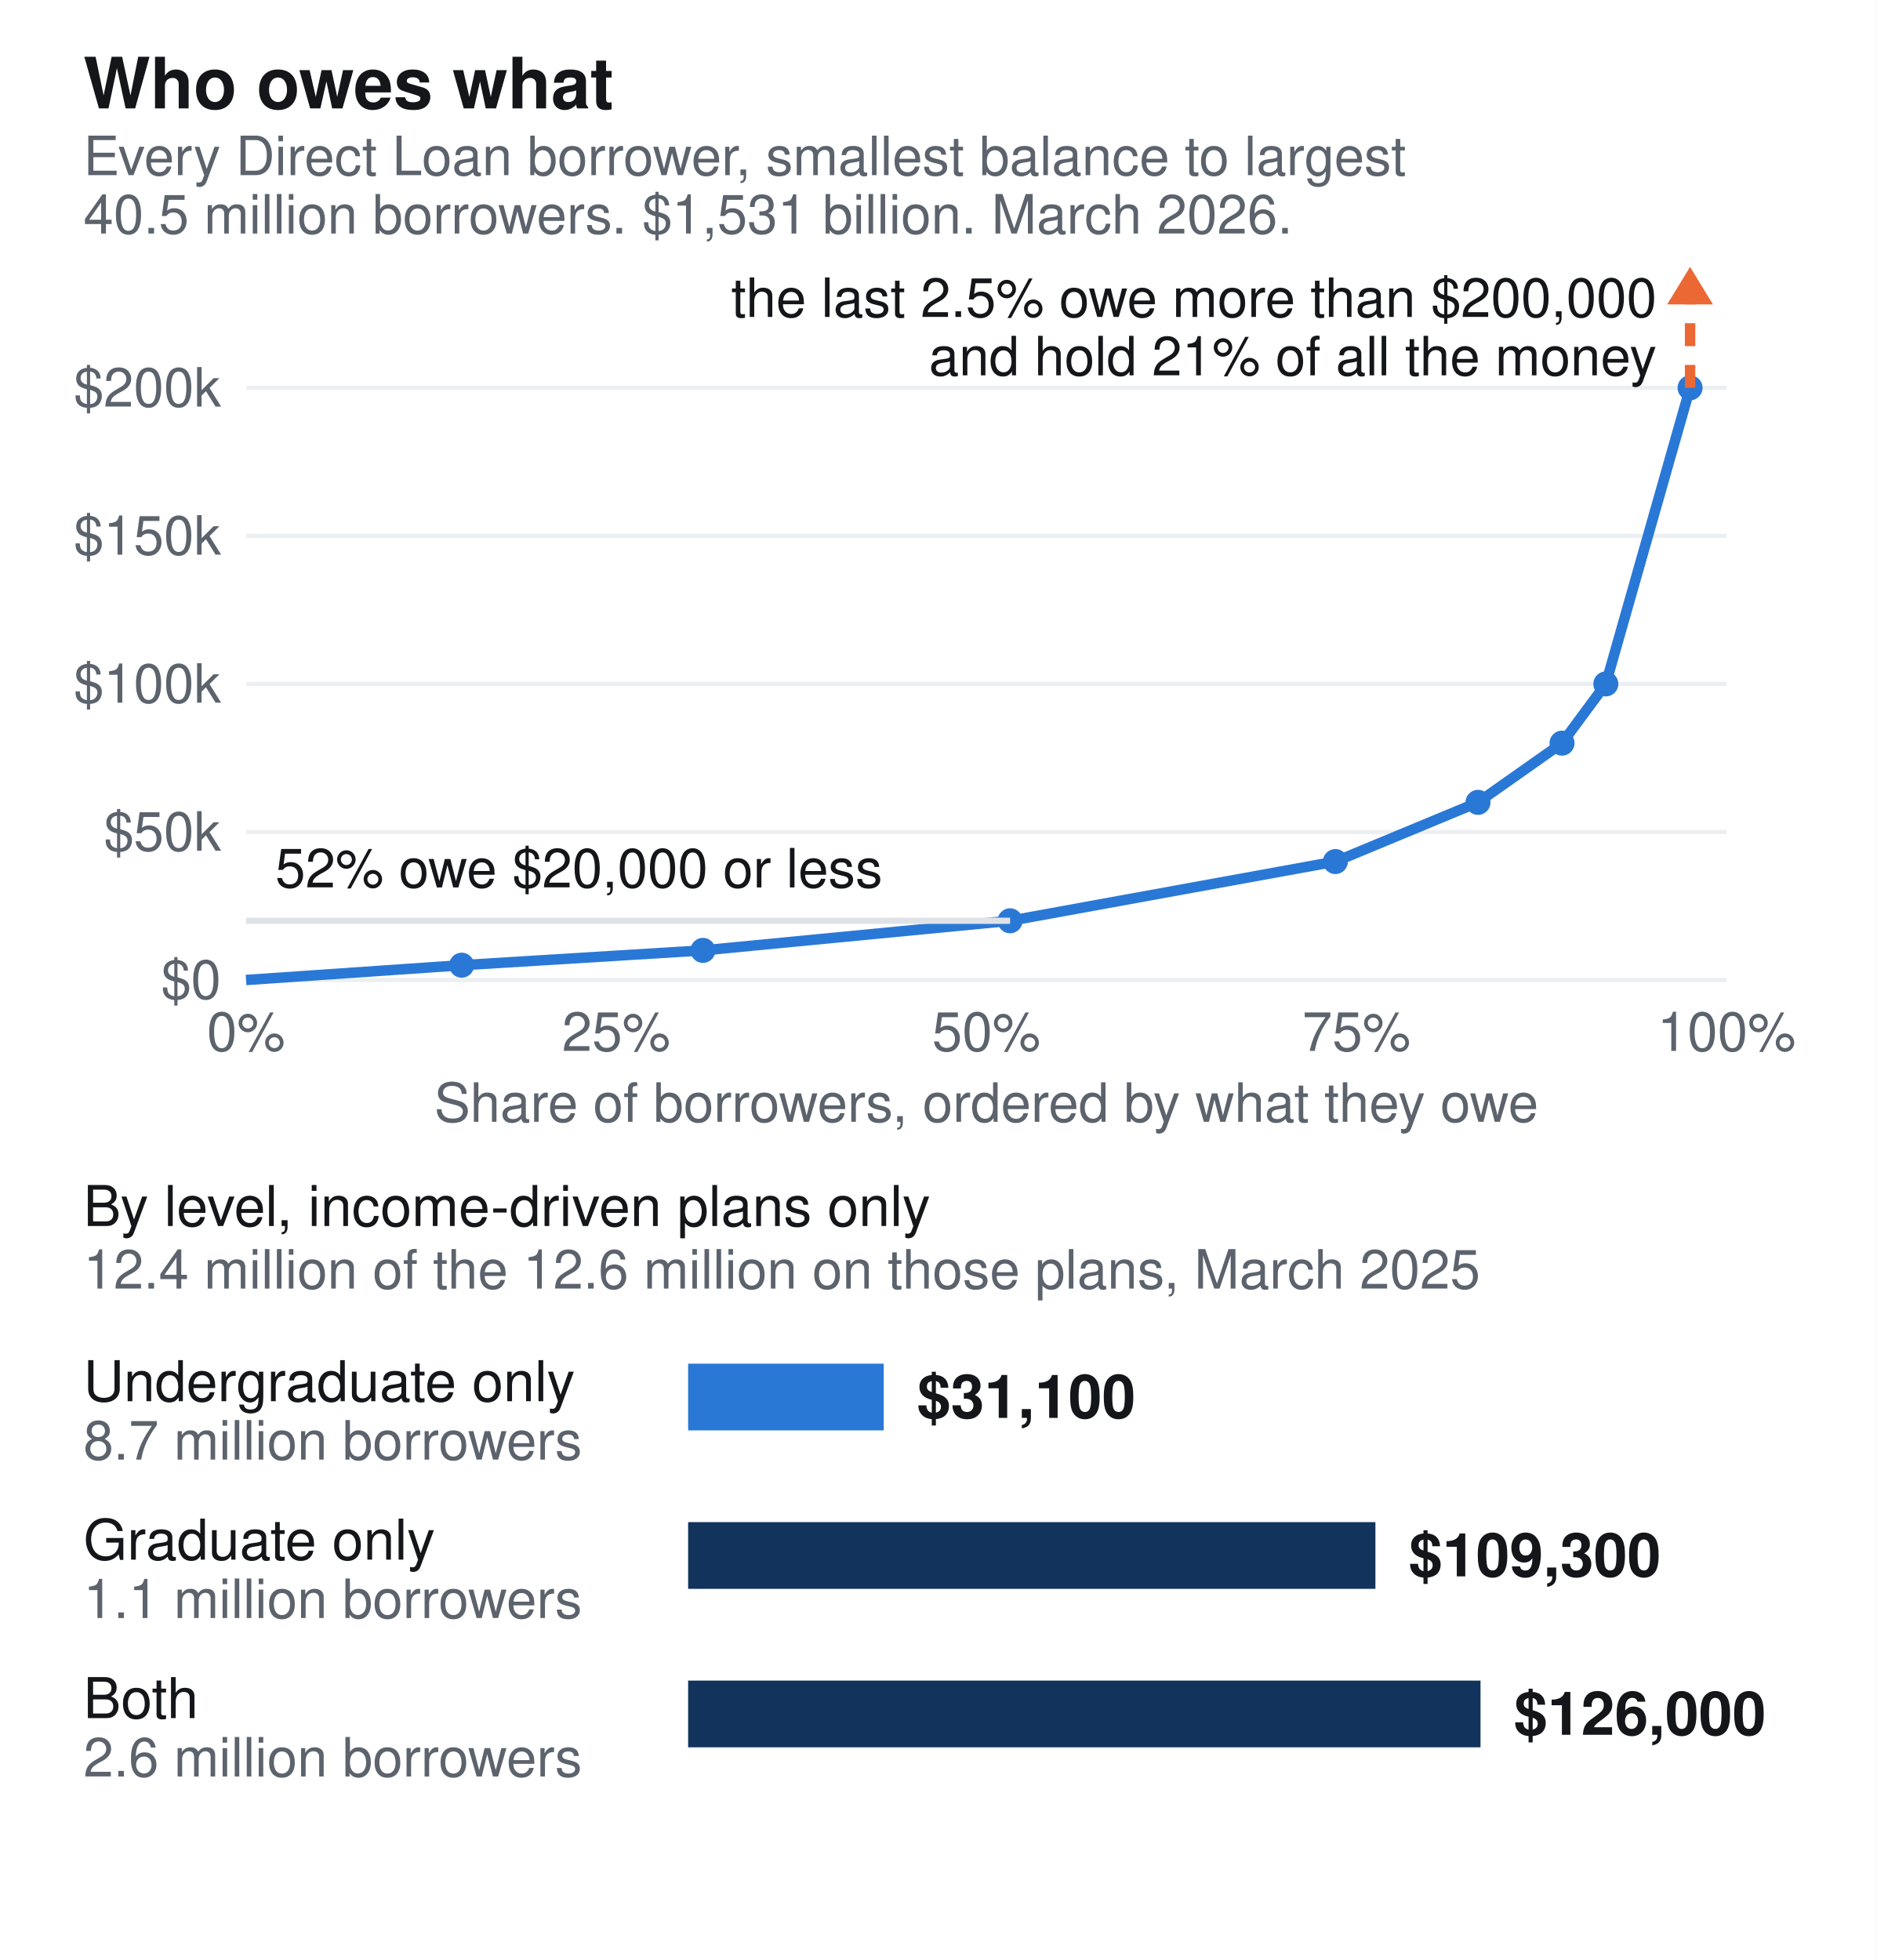
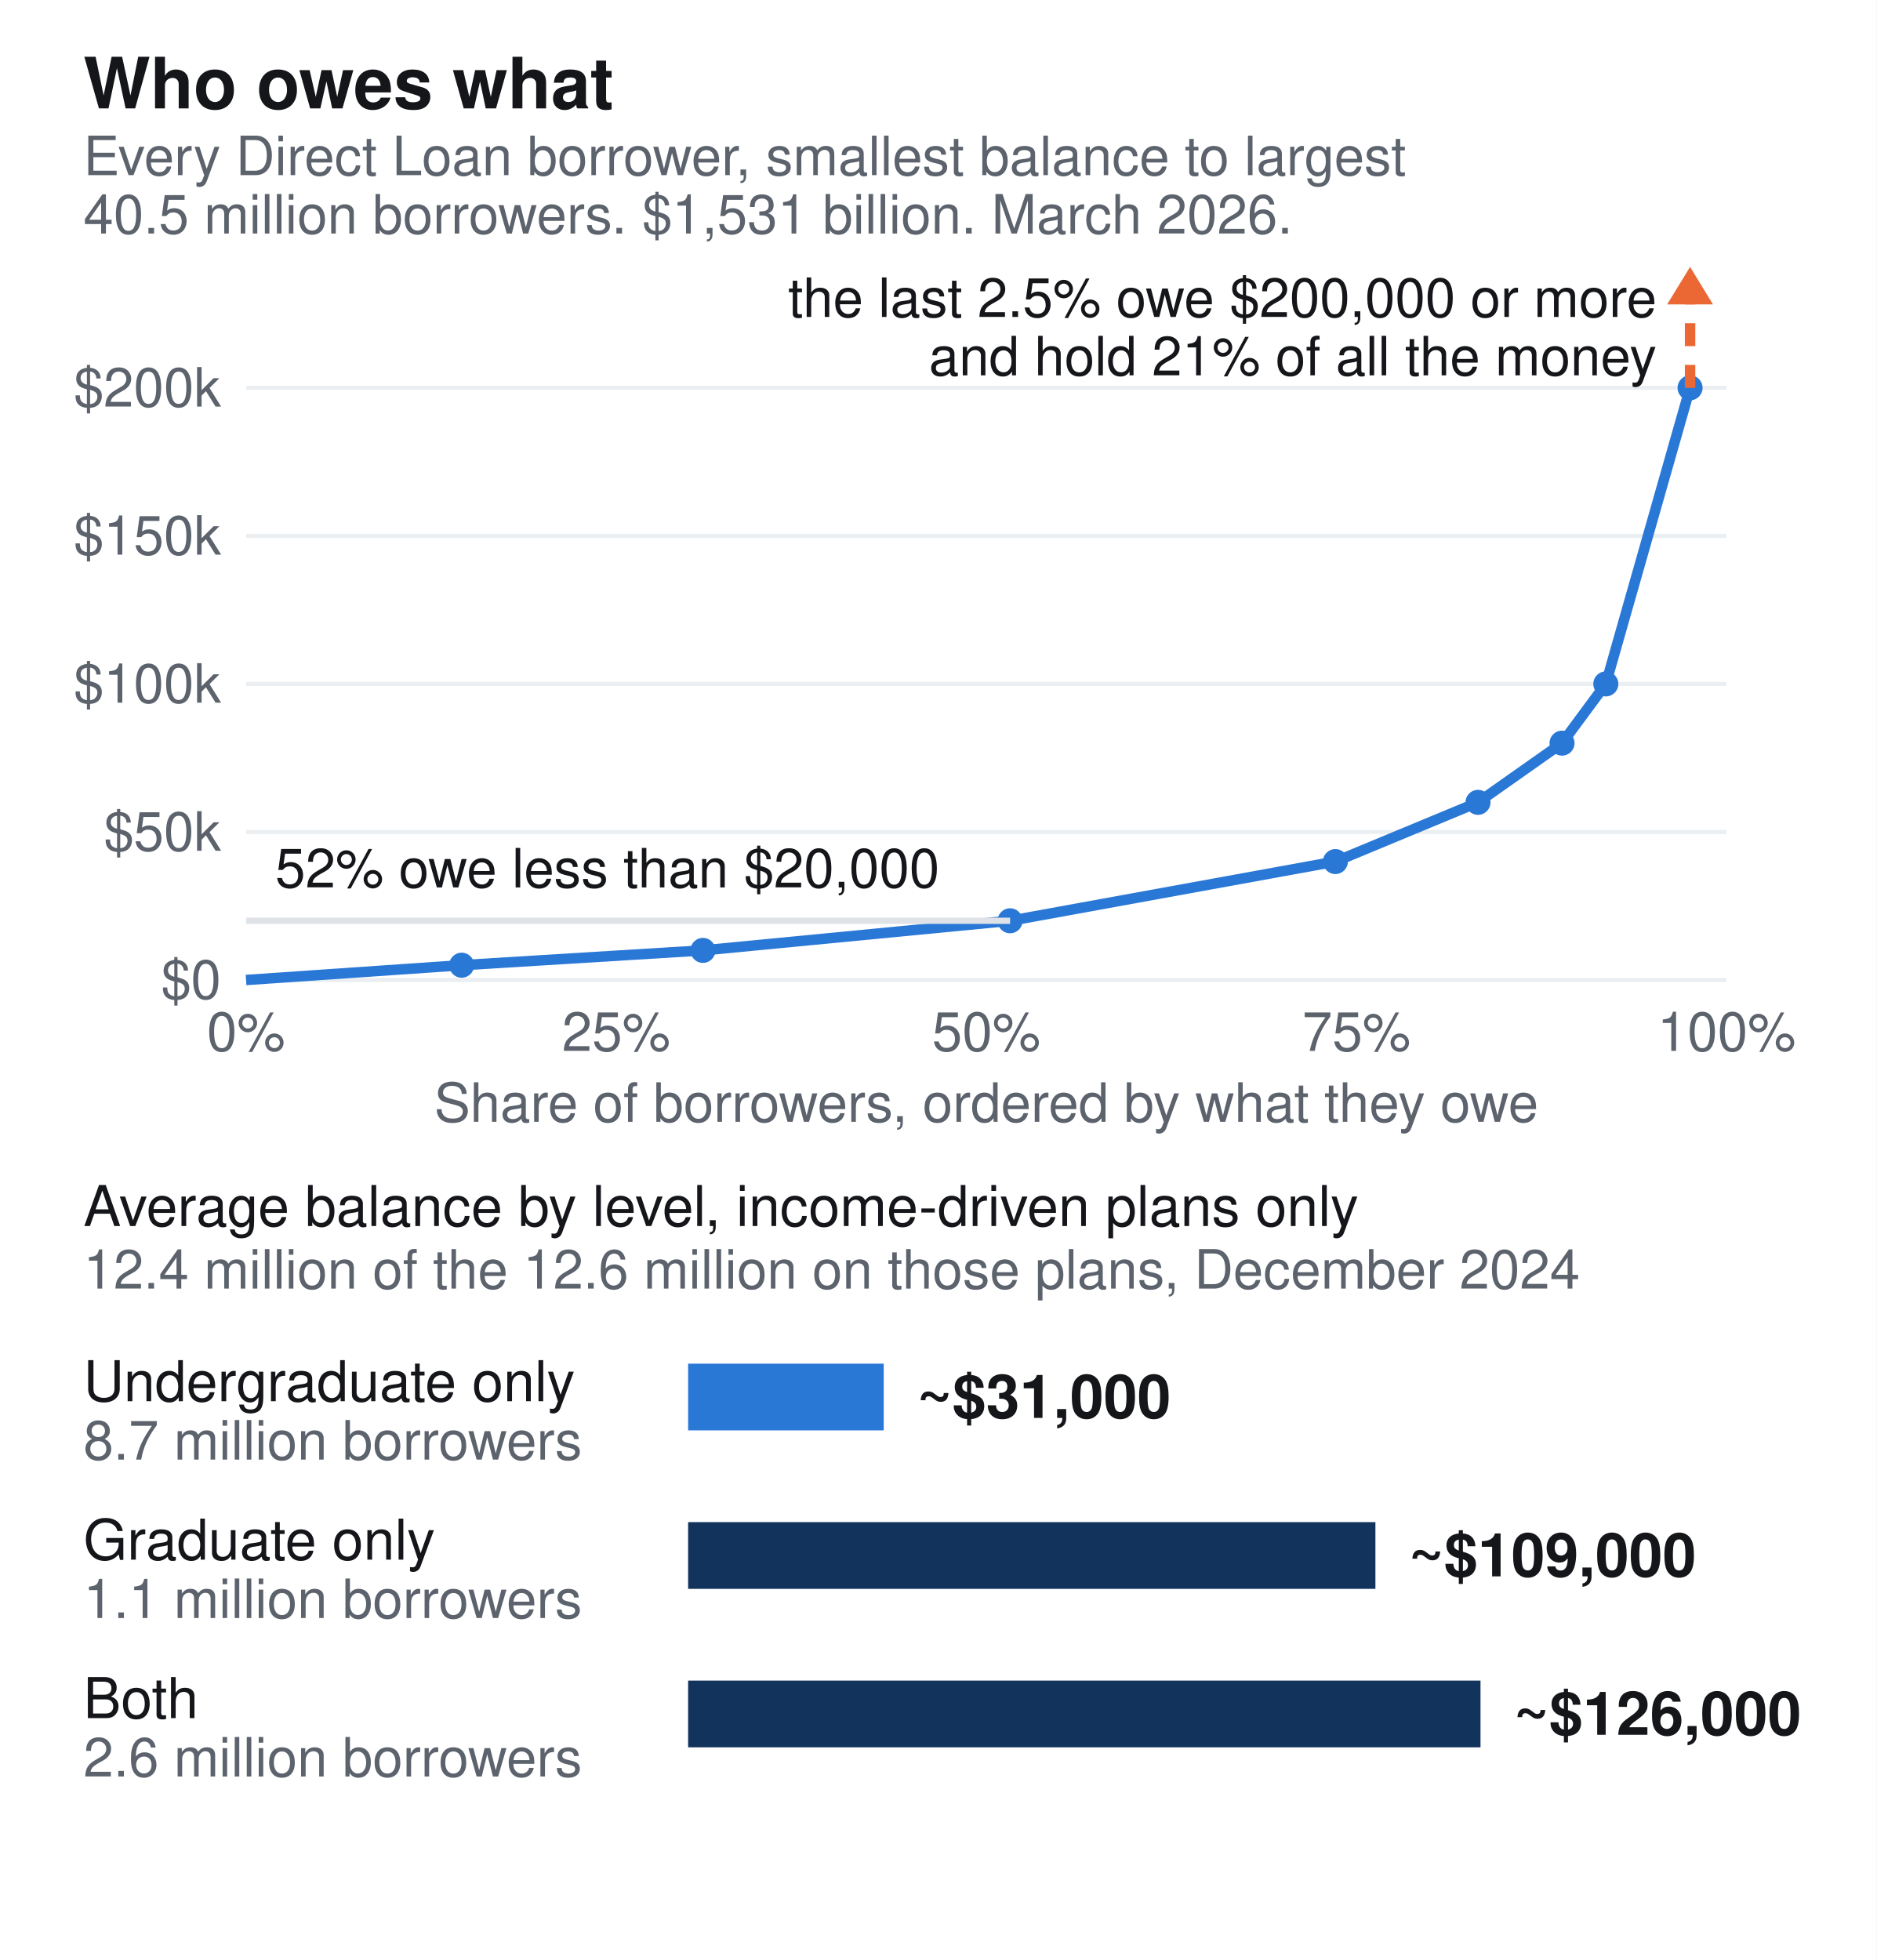
<svg xmlns="http://www.w3.org/2000/svg" width="900" height="940" viewBox="0 0 900 940" role="img">
  <style>
  text { font-family: -apple-system, BlinkMacSystemFont, 'Segoe UI', Helvetica, Arial, sans-serif; fill: #14161a; }
  .h  { font-size: 34px; font-weight: 700; }
  .sub{ font-size: 26px; fill: #5c636d; }
  .lab{ font-size: 27px; }
  .num{ font-size: 29px; font-weight: 700; }
  .ax { font-size: 26px; fill: #5c636d; }
  .key{ font-size: 26px; }
</style>
  <rect width="900" height="940" fill="#ffffff" />
  <text class="h" x="40.0" y="52.0">Who owes what</text>
  <text class="sub" x="40.0" y="84.0">Every Direct Loan borrower, smallest balance to largest</text>
  <text class="sub" x="40.0" y="112.0">40.5 million borrowers. $1,531 billion. March 2026.</text>
  <line x1="118" y1="470.0" x2="828" y2="470.0" stroke="#eceff2" stroke-width="2" />
  <text class="ax" x="106.0" y="479.0" text-anchor="end">$0</text>
  <line x1="118" y1="399.0" x2="828" y2="399.0" stroke="#eceff2" stroke-width="2" />
  <text class="ax" x="106.0" y="408.0" text-anchor="end">$50k</text>
  <line x1="118" y1="328.0" x2="828" y2="328.0" stroke="#eceff2" stroke-width="2" />
  <text class="ax" x="106.0" y="337.0" text-anchor="end">$100k</text>
  <line x1="118" y1="257.0" x2="828" y2="257.0" stroke="#eceff2" stroke-width="2" />
  <text class="ax" x="106.0" y="266.0" text-anchor="end">$150k</text>
  <line x1="118" y1="186.0" x2="828" y2="186.0" stroke="#eceff2" stroke-width="2" />
  <text class="ax" x="106.0" y="195.0" text-anchor="end">$200k</text>
  <text class="ax" x="118.0" y="504.0" text-anchor="middle">0%</text>
  <text class="ax" x="295.5" y="504.0" text-anchor="middle">25%</text>
  <text class="ax" x="473.0" y="504.0" text-anchor="middle">50%</text>
  <text class="ax" x="650.5" y="504.0" text-anchor="middle">75%</text>
  <text class="ax" x="828.0" y="504.0" text-anchor="middle">100%</text>
  <text class="ax" x="473.0" y="538.0" text-anchor="middle">Share of borrowers, ordered by what they owe</text>
  <polyline points="118.0,470.0 221.4,462.9 337.1,455.8 484.4,441.6 640.4,413.2 708.8,384.8 749.1,356.4 770.1,328.0 810.5,186.0" fill="none" stroke="#2a78d6" stroke-width="5" stroke-linejoin="round" />
  <circle cx="221.4" cy="462.9" r="6" fill="#2a78d6" />
  <circle cx="337.1" cy="455.8" r="6" fill="#2a78d6" />
  <circle cx="484.4" cy="441.6" r="6" fill="#2a78d6" />
  <circle cx="640.4" cy="413.2" r="6" fill="#2a78d6" />
  <circle cx="708.8" cy="384.8" r="6" fill="#2a78d6" />
  <circle cx="749.1" cy="356.4" r="6" fill="#2a78d6" />
  <circle cx="770.1" cy="328.0" r="6" fill="#2a78d6" />
  <circle cx="810.5" cy="186.0" r="6" fill="#2a78d6" />
  <line x1="810.5" y1="186.0" x2="810.5" y2="142" stroke="#eb6834" stroke-width="5" stroke-dasharray="11 9" />
  <path d="M 799.5 146 L 810.5 128 L 821.5 146 Z" fill="#eb6834" />
  <line x1="118" y1="441.6" x2="484.4" y2="441.6" stroke="#dfe3e8" stroke-width="3" />
-   <text class="key" x="132.0" y="425.6" fill="#14161a">52% owe $20,000 or less</text>
-   <text class="key" x="794.5" y="152.0" text-anchor="end" fill="#eb6834">the last 2.5% owe more than $200,000</text>
+   <text class="key" x="132.0" y="425.6" fill="#14161a">52% owe less than $20,000</text>
+   <text class="key" x="794.5" y="152.0" text-anchor="end" fill="#eb6834">the last 2.5% owe $200,000 or more</text>
  <text class="key" x="794.5" y="180.0" text-anchor="end" fill="#eb6834">and hold 21% of all the money</text>
-   <text class="lab" x="40.0" y="588.0">By level, income-driven plans only</text>
-   <text class="ax" x="40.0" y="618.0">12.4 million of the 12.6 million on those plans, March 2025</text>
+   <text class="lab" x="40.0" y="588.0">Average balance by level, income-driven plans only</text>
+   <text class="ax" x="40.0" y="618.0">12.4 million of the 12.6 million on those plans, December 2024</text>
  <text class="lab" x="40.0" y="672.0">Undergraduate only</text>
  <text class="ax" x="40.0" y="700.0">8.7 million borrowers</text>
  <rect x="330" y="654" width="93.8" height="32" fill="#2a78d6" />
-   <text class="num" x="439.8" y="680.0">$31,100</text>
+   <text class="num" x="439.8" y="680.0">~$31,000</text>
  <text class="lab" x="40.0" y="748.0">Graduate only</text>
  <text class="ax" x="40.0" y="776.0">1.1 million borrowers</text>
  <rect x="330" y="730" width="329.6" height="32" fill="#12335c" />
-   <text class="num" x="675.6" y="756.0">$109,300</text>
+   <text class="num" x="675.6" y="756.0">~$109,000</text>
  <text class="lab" x="40.0" y="824.0">Both</text>
  <text class="ax" x="40.0" y="852.0">2.6 million borrowers</text>
  <rect x="330" y="806" width="380.0" height="32" fill="#12335c" />
-   <text class="num" x="726.0" y="832.0">$126,000</text>
+   <text class="num" x="726.0" y="832.0">~$126,000</text>
</svg>
